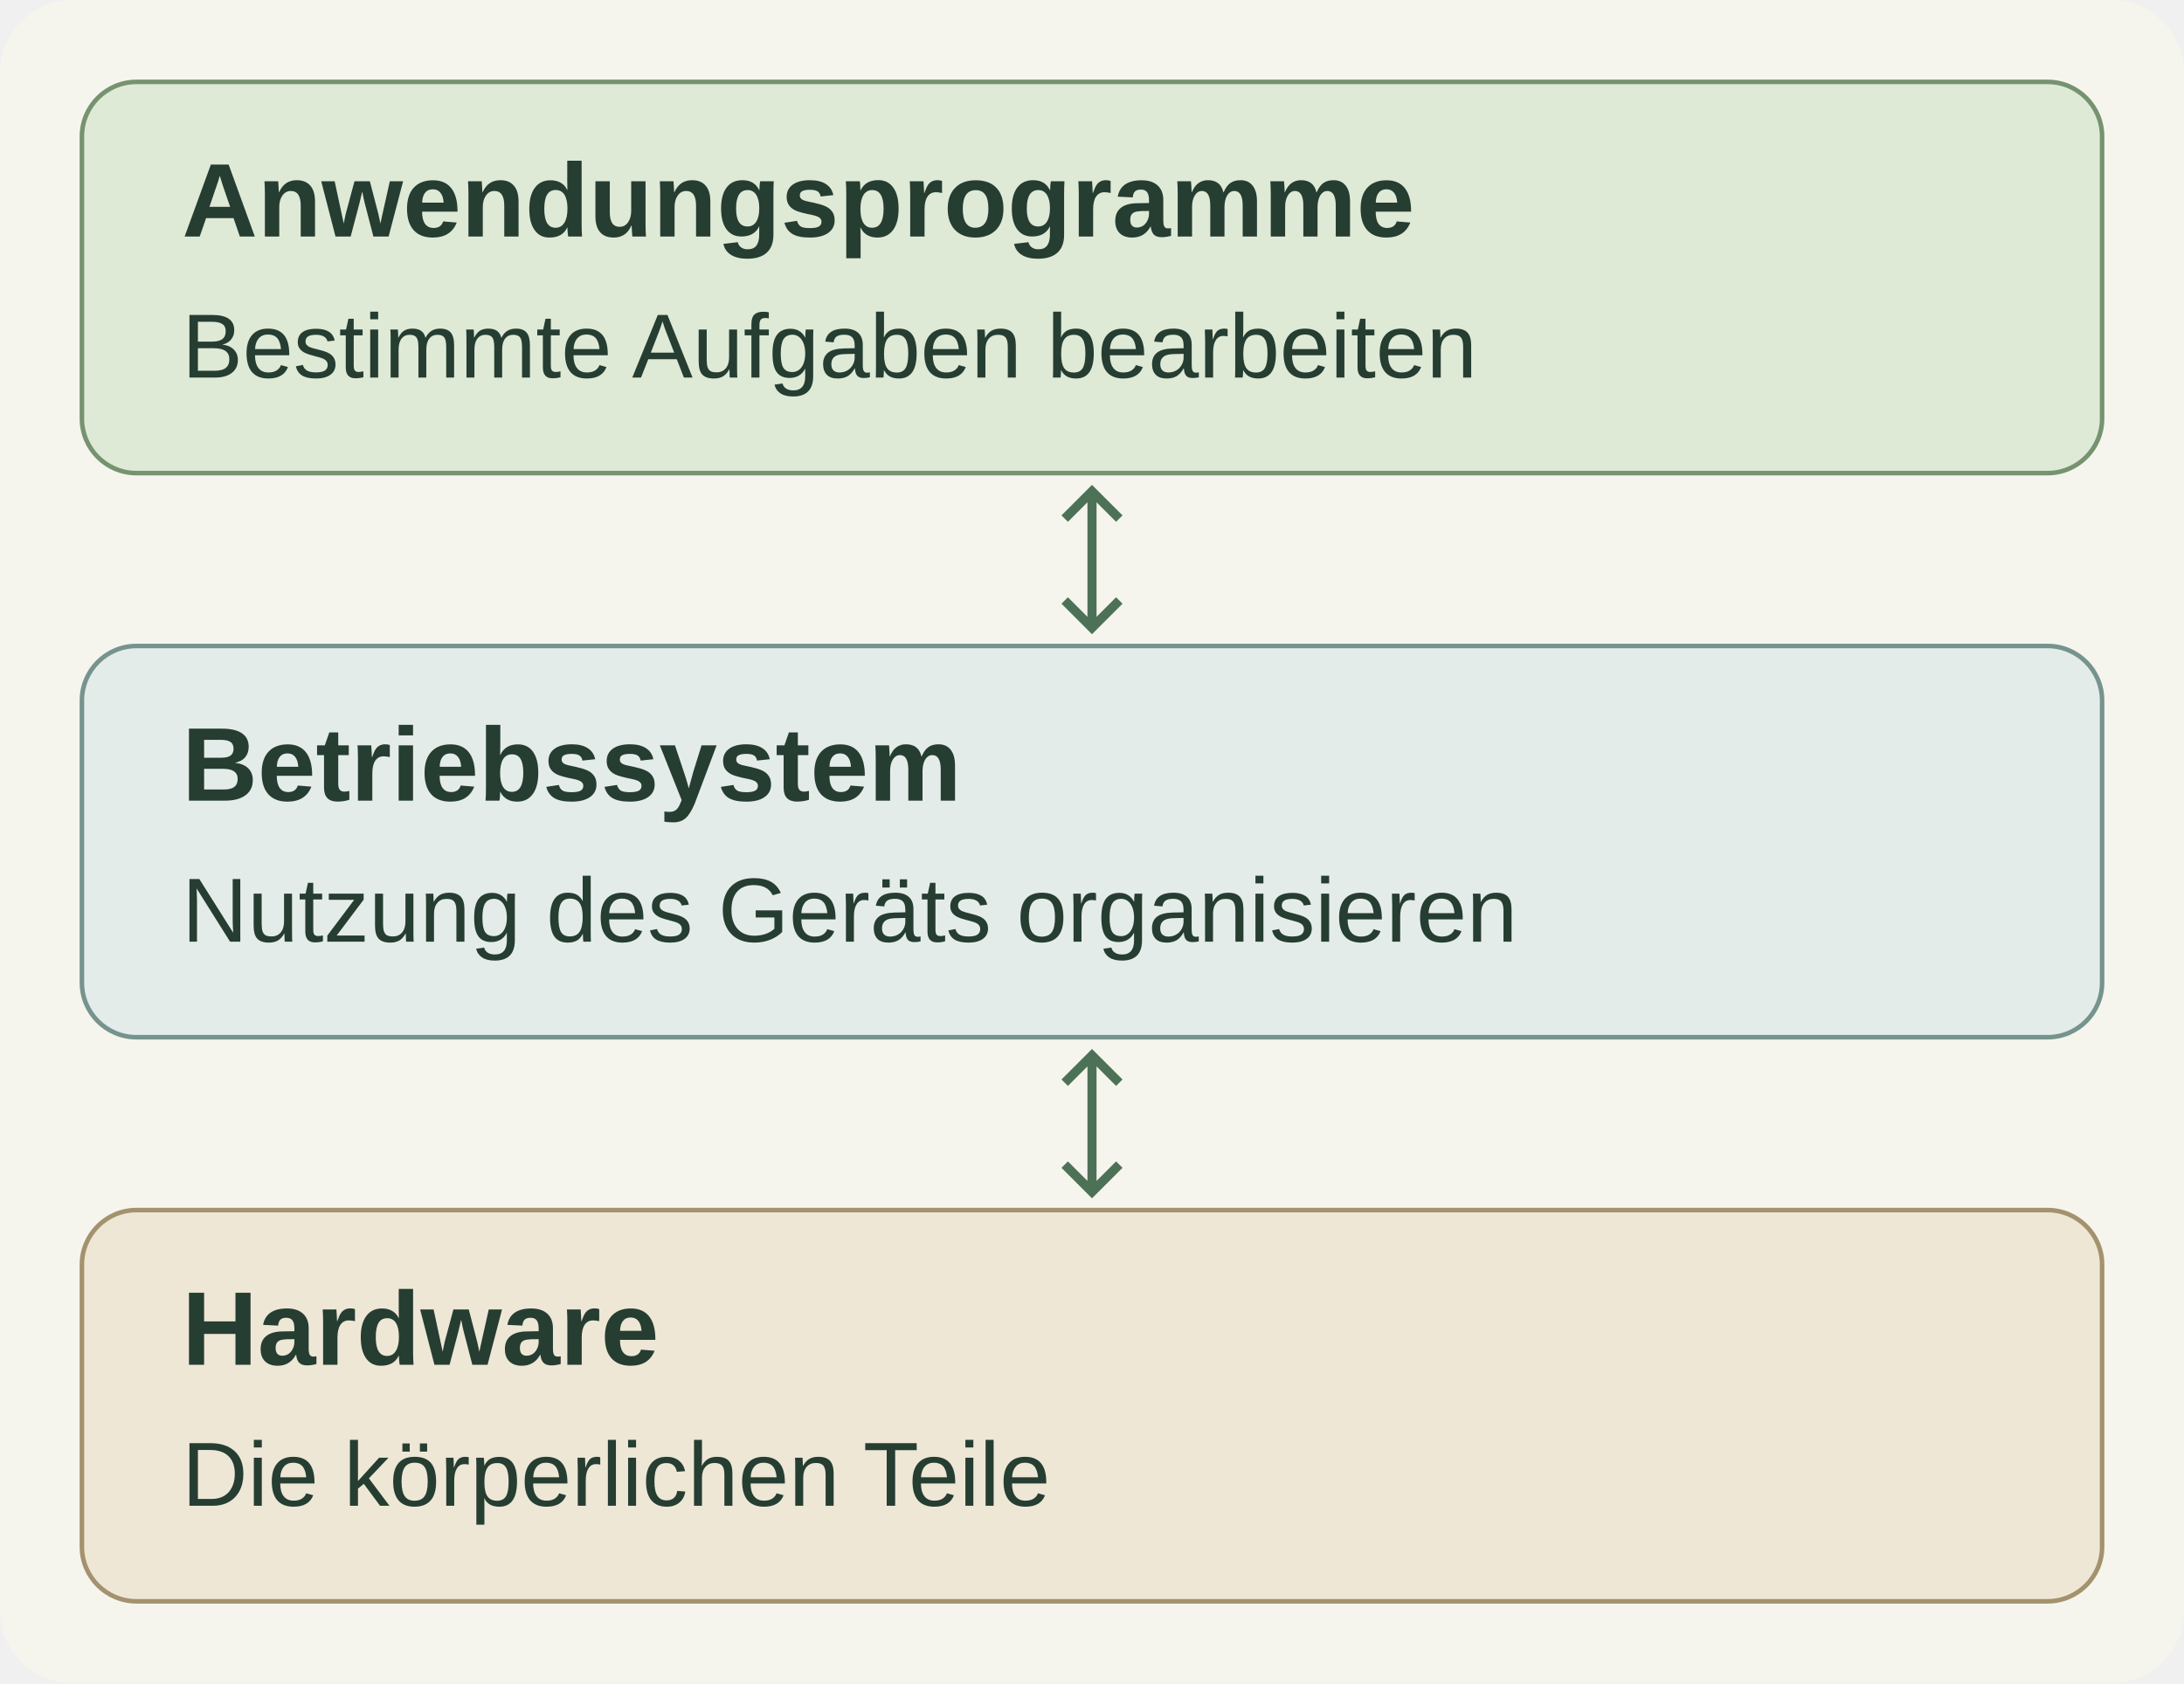
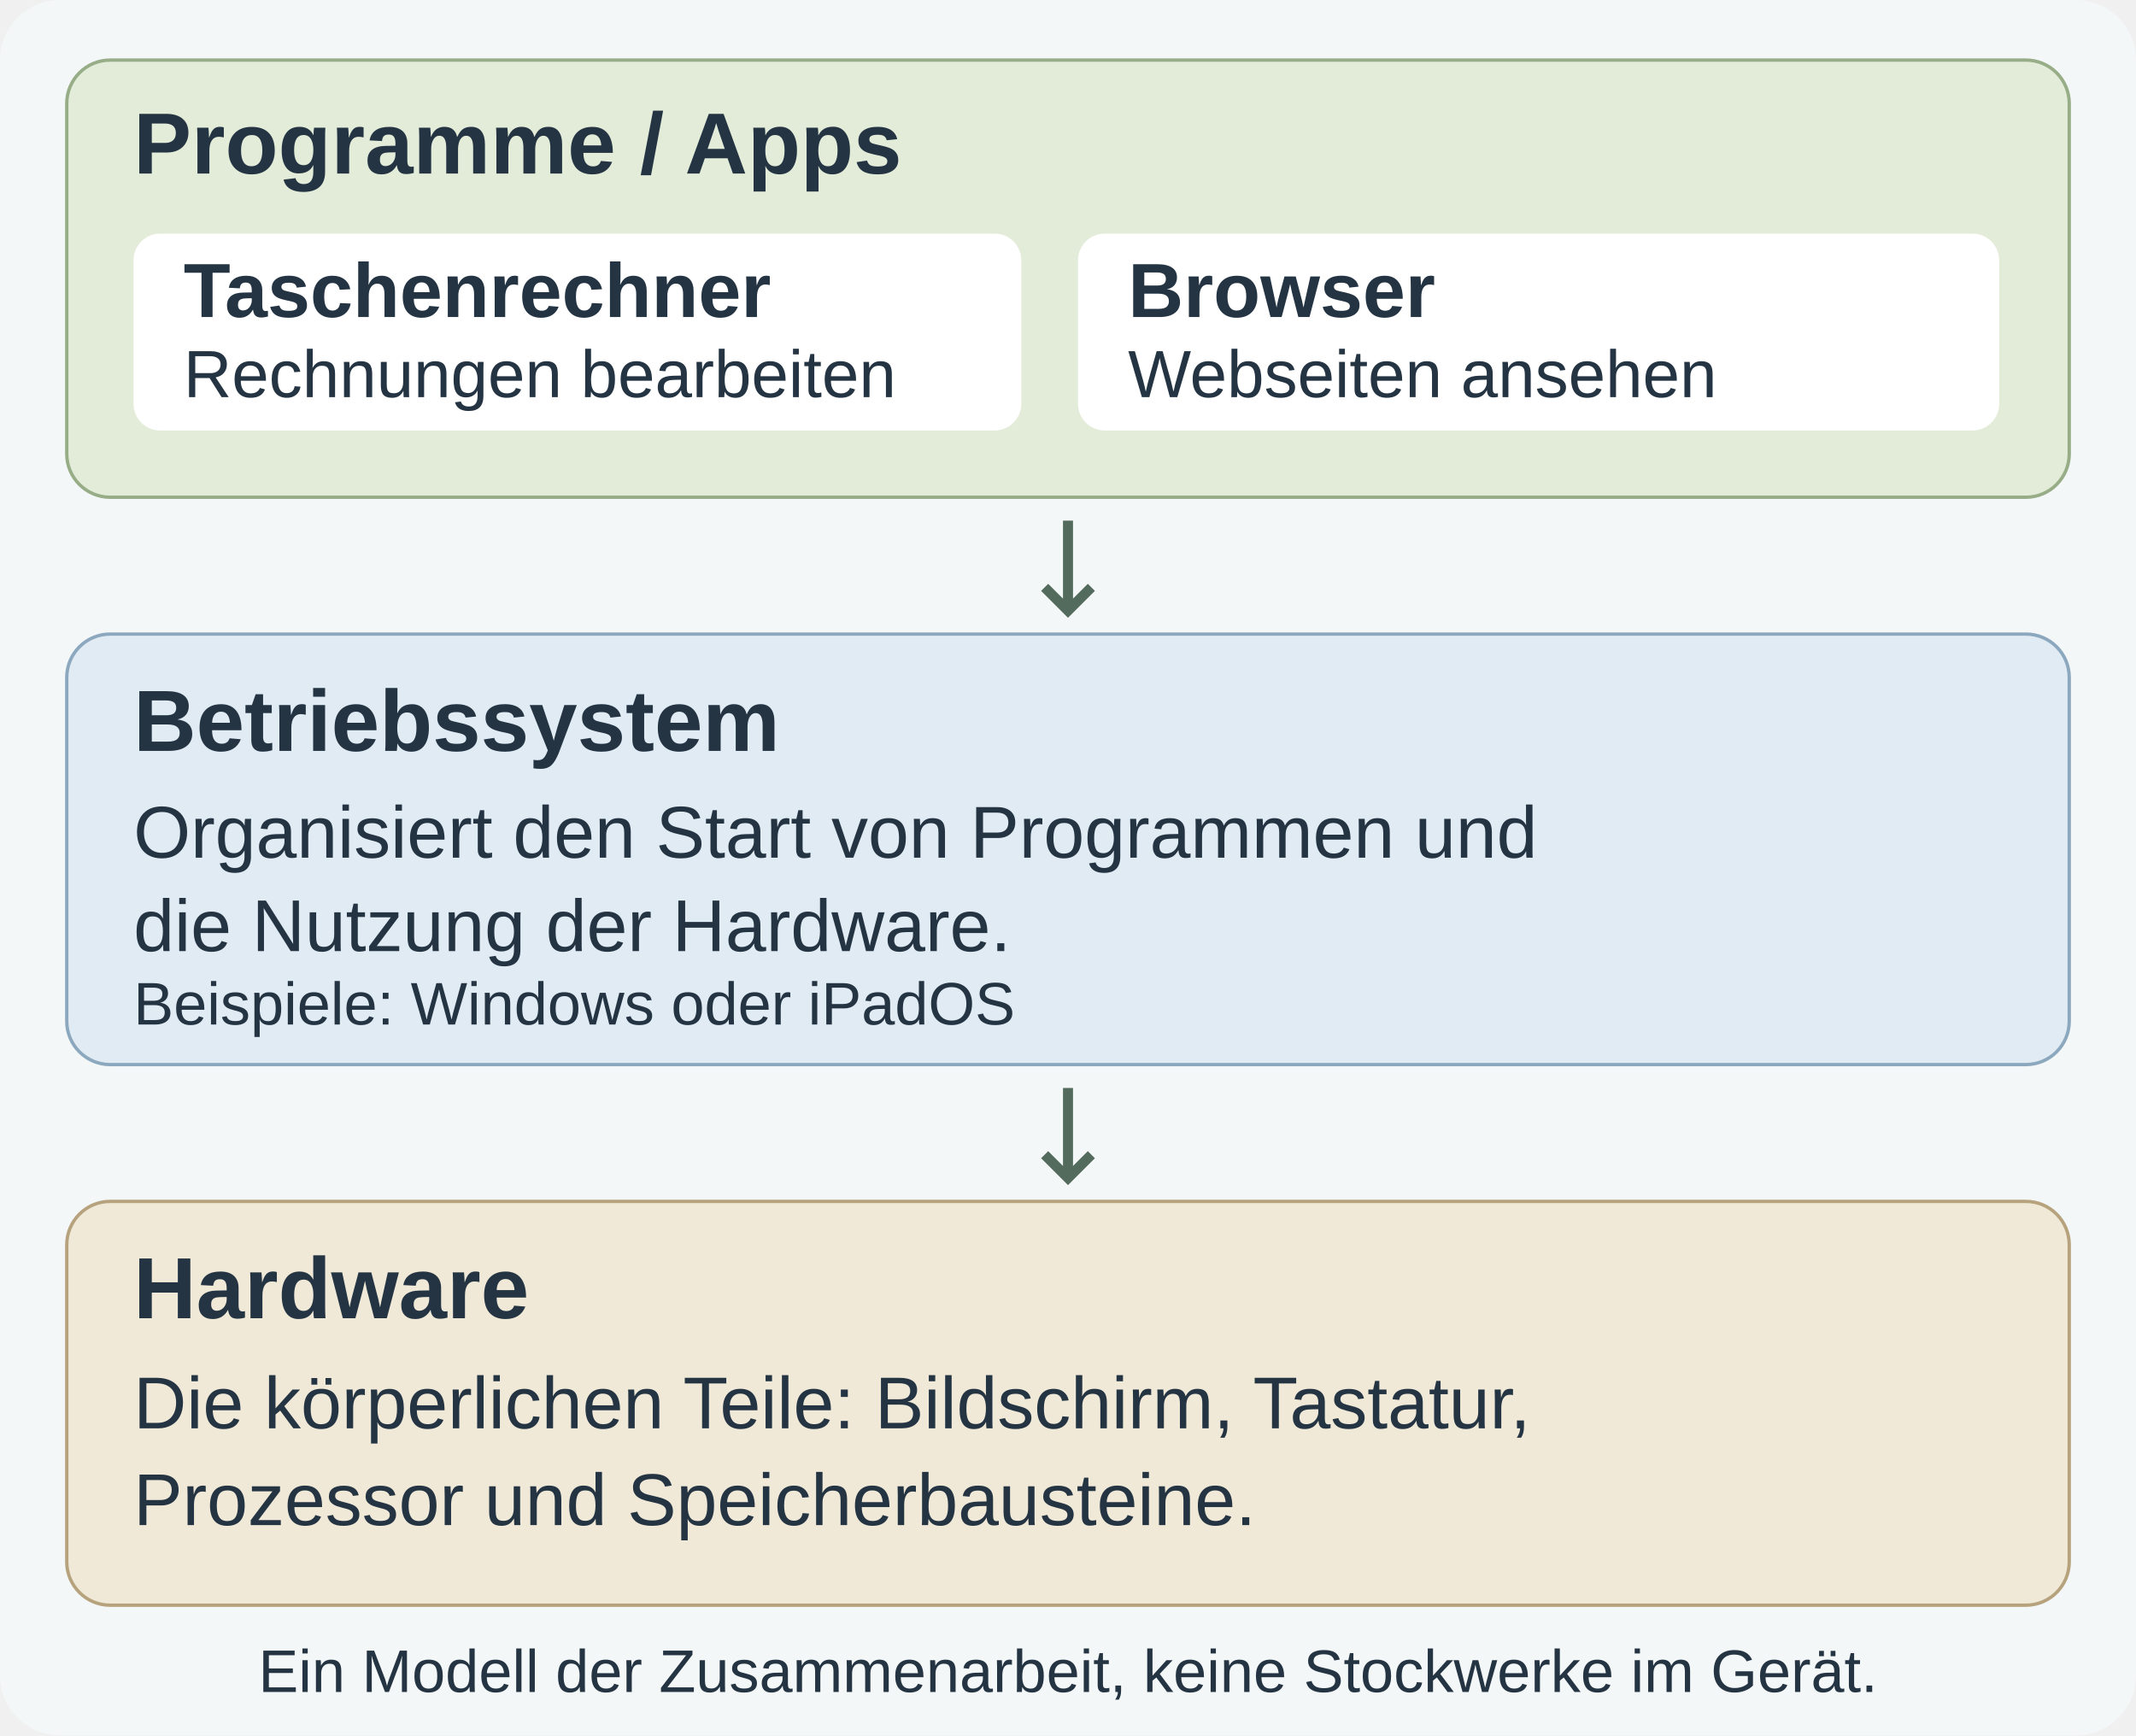
- <svg xmlns="http://www.w3.org/2000/svg" viewBox="0 0 480 370" role="img" aria-labelledby="title desc">
-   <rect width="480" height="370" rx="16" fill="#f5f5ed" />
-   <g font-family="Arial,sans-serif" fill="#263d32">
-     <rect x="18" y="18" width="444" height="86" rx="12" fill="#deead6" stroke="#769370" />
-     <text x="40" y="52" font-size="23" font-weight="700">Anwendungsprogramme</text>
-     <text x="40" y="83" font-size="20">Bestimmte Aufgaben bearbeiten</text>
-     <path d="M240 108v30m-6-24 6-6 6 6m-12 18 6 6 6-6" fill="none" stroke="#4d7157" stroke-width="2" />
-     <rect x="18" y="142" width="444" height="86" rx="12" fill="#e4ece9" stroke="#76938d" />
-     <text x="40" y="176" font-size="23" font-weight="700">Betriebssystem</text>
-     <text x="40" y="207" font-size="20">Nutzung des Geräts organisieren</text>
-     <path d="M240 232v30m-6-24 6-6 6 6m-12 18 6 6 6-6" fill="none" stroke="#4d7157" stroke-width="2" />
-     <rect x="18" y="266" width="444" height="86" rx="12" fill="#eee7d6" stroke="#a3926d" />
-     <text x="40" y="300" font-size="23" font-weight="700">Hardware</text>
-     <text x="40" y="331" font-size="20">Die körperlichen Teile</text>
+ <svg xmlns="http://www.w3.org/2000/svg" viewBox="0 0 640 520" role="img" aria-labelledby="title desc">
+   <rect width="640" height="520" rx="18" fill="#f4f7f8" />
+   <g font-family="Arial,sans-serif" fill="#243443">
+     <rect x="20" y="18" width="600" height="131" rx="13" fill="#e3ecd9" stroke="#97ad87" />
+     <text x="40" y="52" font-size="26" font-weight="700">Programme / Apps</text>
+     <rect x="40" y="70" width="266" height="59" rx="8" fill="#fff" />
+     <text x="55" y="95" font-size="23" font-weight="700">Taschenrechner</text>
+     <text x="55" y="119" font-size="20">Rechnungen bearbeiten</text>
+     <rect x="323" y="70" width="276" height="59" rx="8" fill="#fff" />
+     <text x="338" y="95" font-size="23" font-weight="700">Browser</text>
+     <text x="338" y="119" font-size="20">Webseiten ansehen</text>
+     <path d="M320 156v27m-7-7 7 7 7-7" stroke="#526b5c" stroke-width="3" fill="none" />
+     <rect x="20" y="190" width="600" height="129" rx="13" fill="#e1ebf4" stroke="#8ca8be" />
+     <text x="40" y="225" font-size="26" font-weight="700">Betriebssystem</text>
+     <text x="40" y="257" font-size="22">Organisiert den Start von Programmen und</text>
+     <text x="40" y="285" font-size="22">die Nutzung der Hardware.</text>
+     <text x="40" y="307" font-size="18">Beispiele: Windows oder iPadOS</text>
+     <path d="M320 326v27m-7-7 7 7 7-7" stroke="#526b5c" stroke-width="3" fill="none" />
+     <rect x="20" y="360" width="600" height="121" rx="13" fill="#f0e9d7" stroke="#b6a37e" />
+     <text x="40" y="395" font-size="26" font-weight="700">Hardware</text>
+     <text x="40" y="428" font-size="22">Die körperlichen Teile: Bildschirm, Tastatur,</text>
+     <text x="40" y="457" font-size="22">Prozessor und Speicherbausteine.</text>
+     <text x="320" y="507" font-size="18" text-anchor="middle">Ein Modell der Zusammenarbeit, keine Stockwerke im Gerät.</text>
  </g>
</svg>
